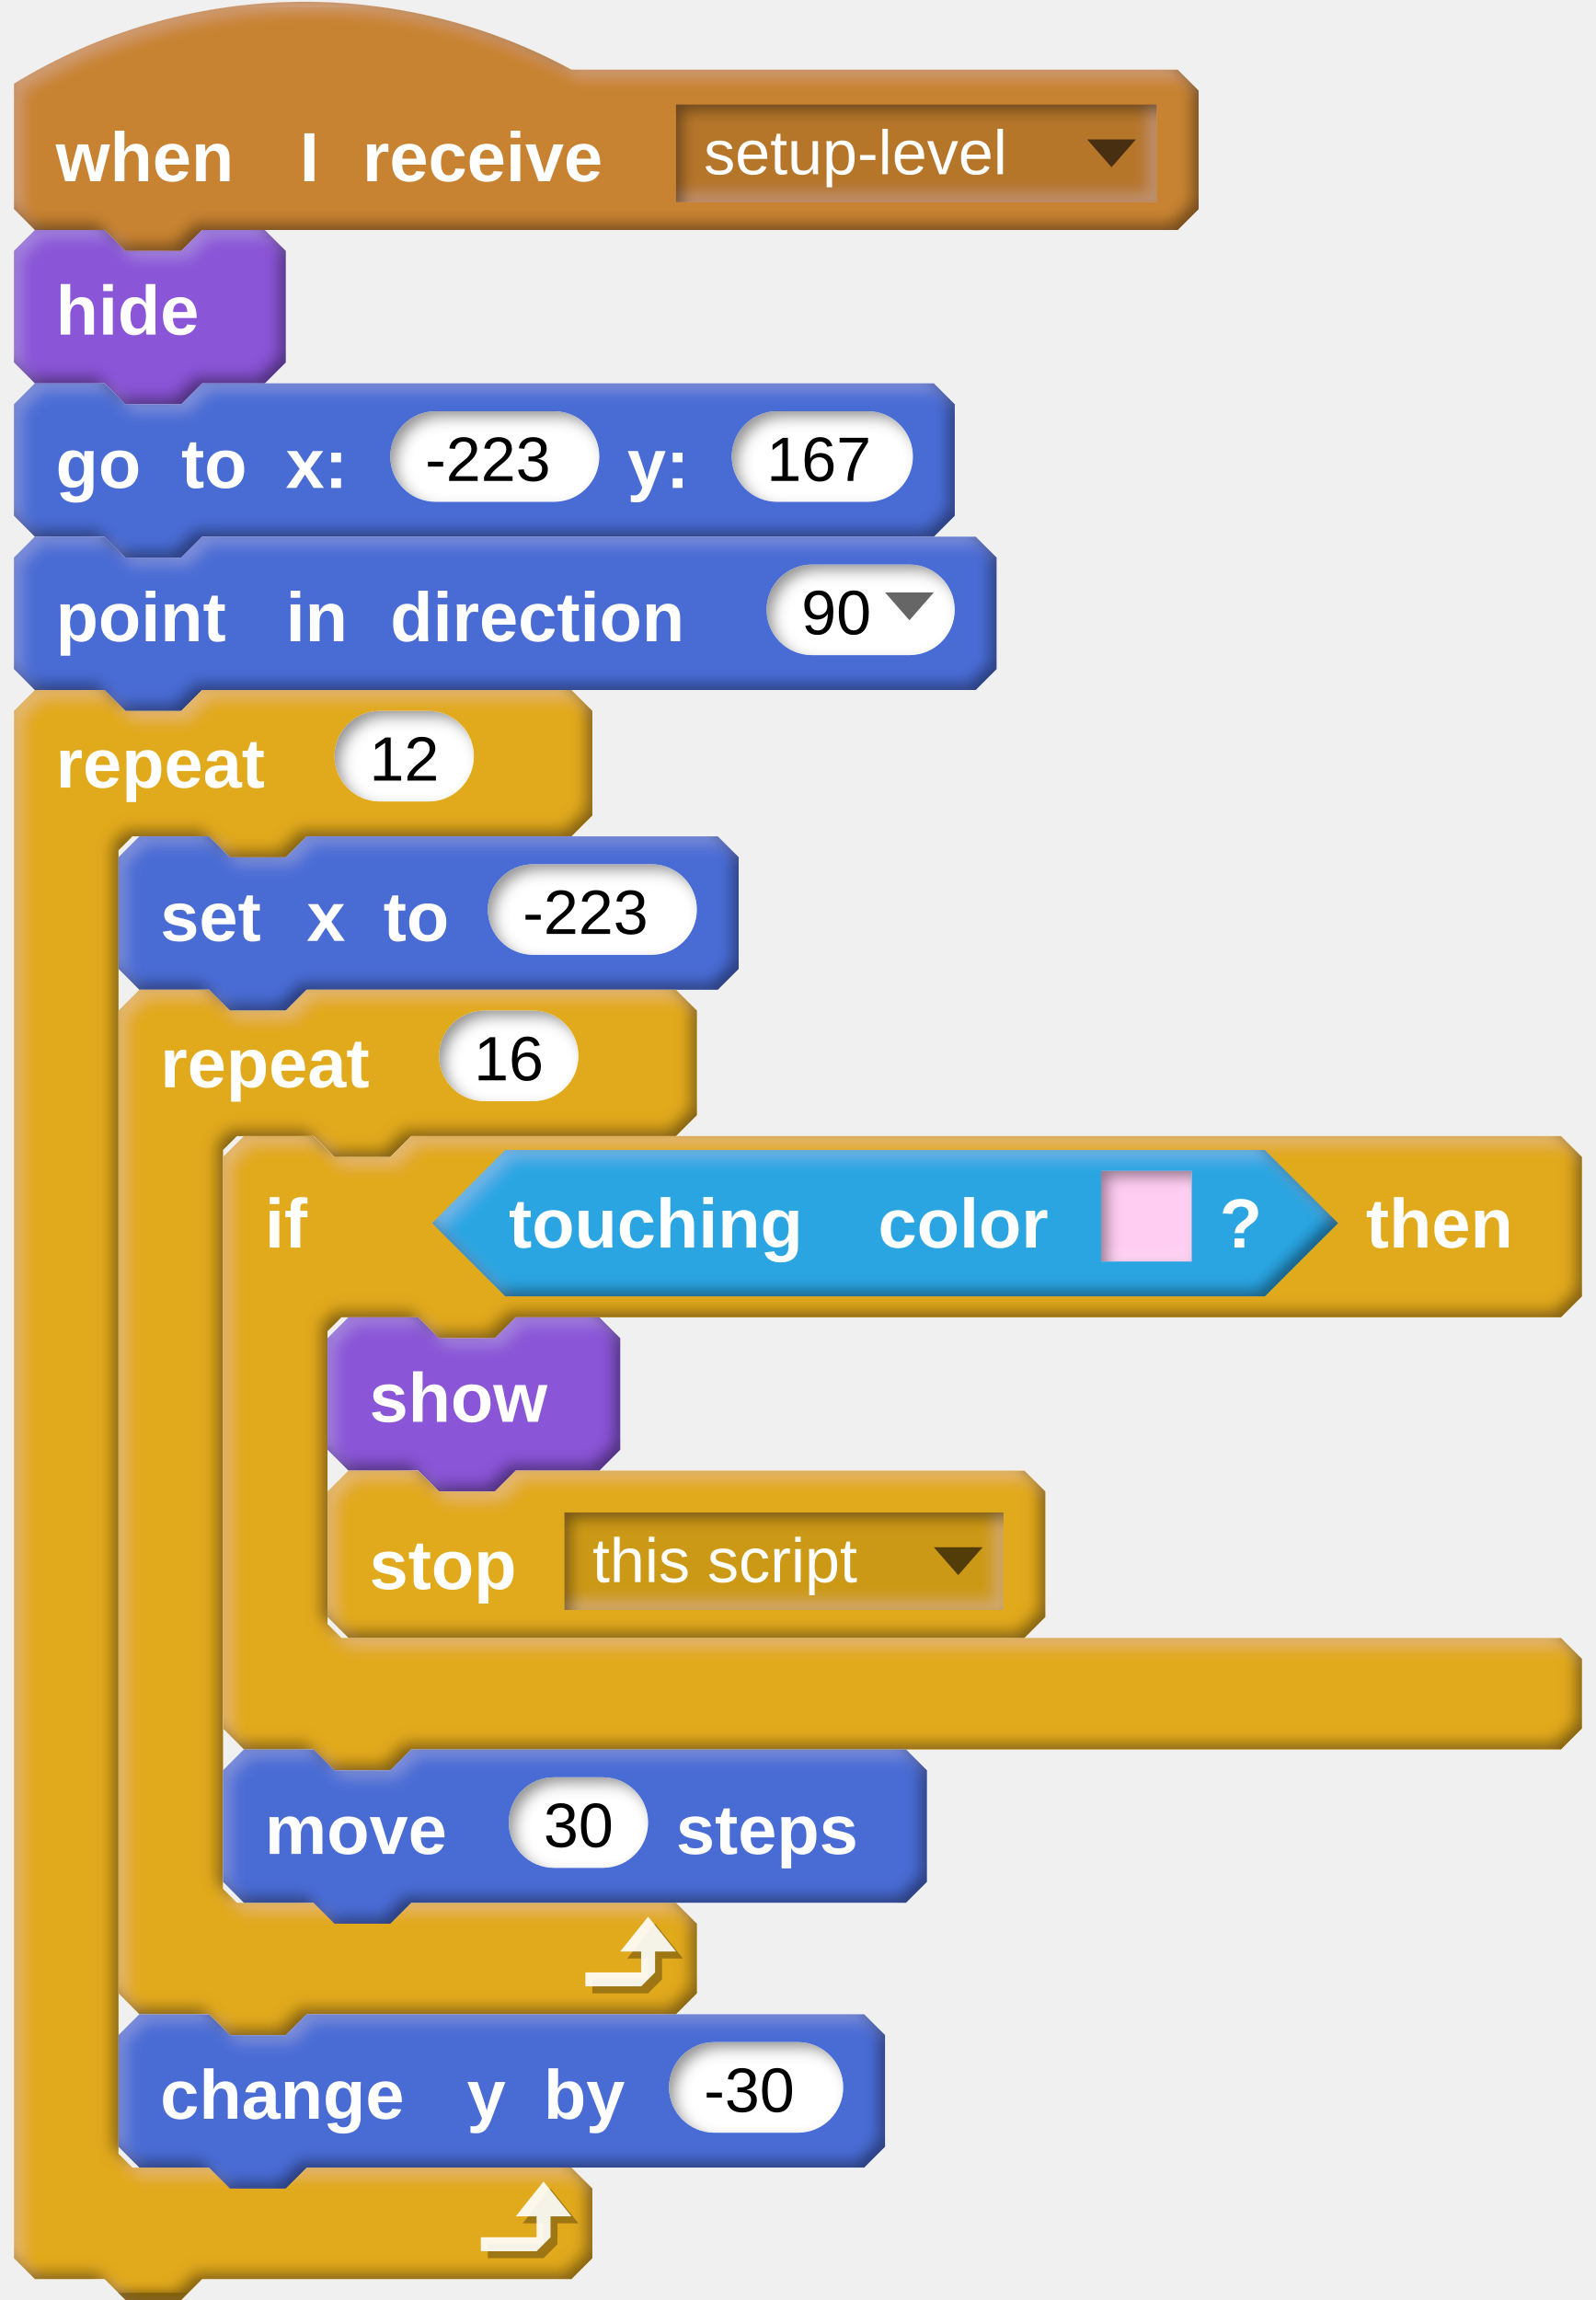
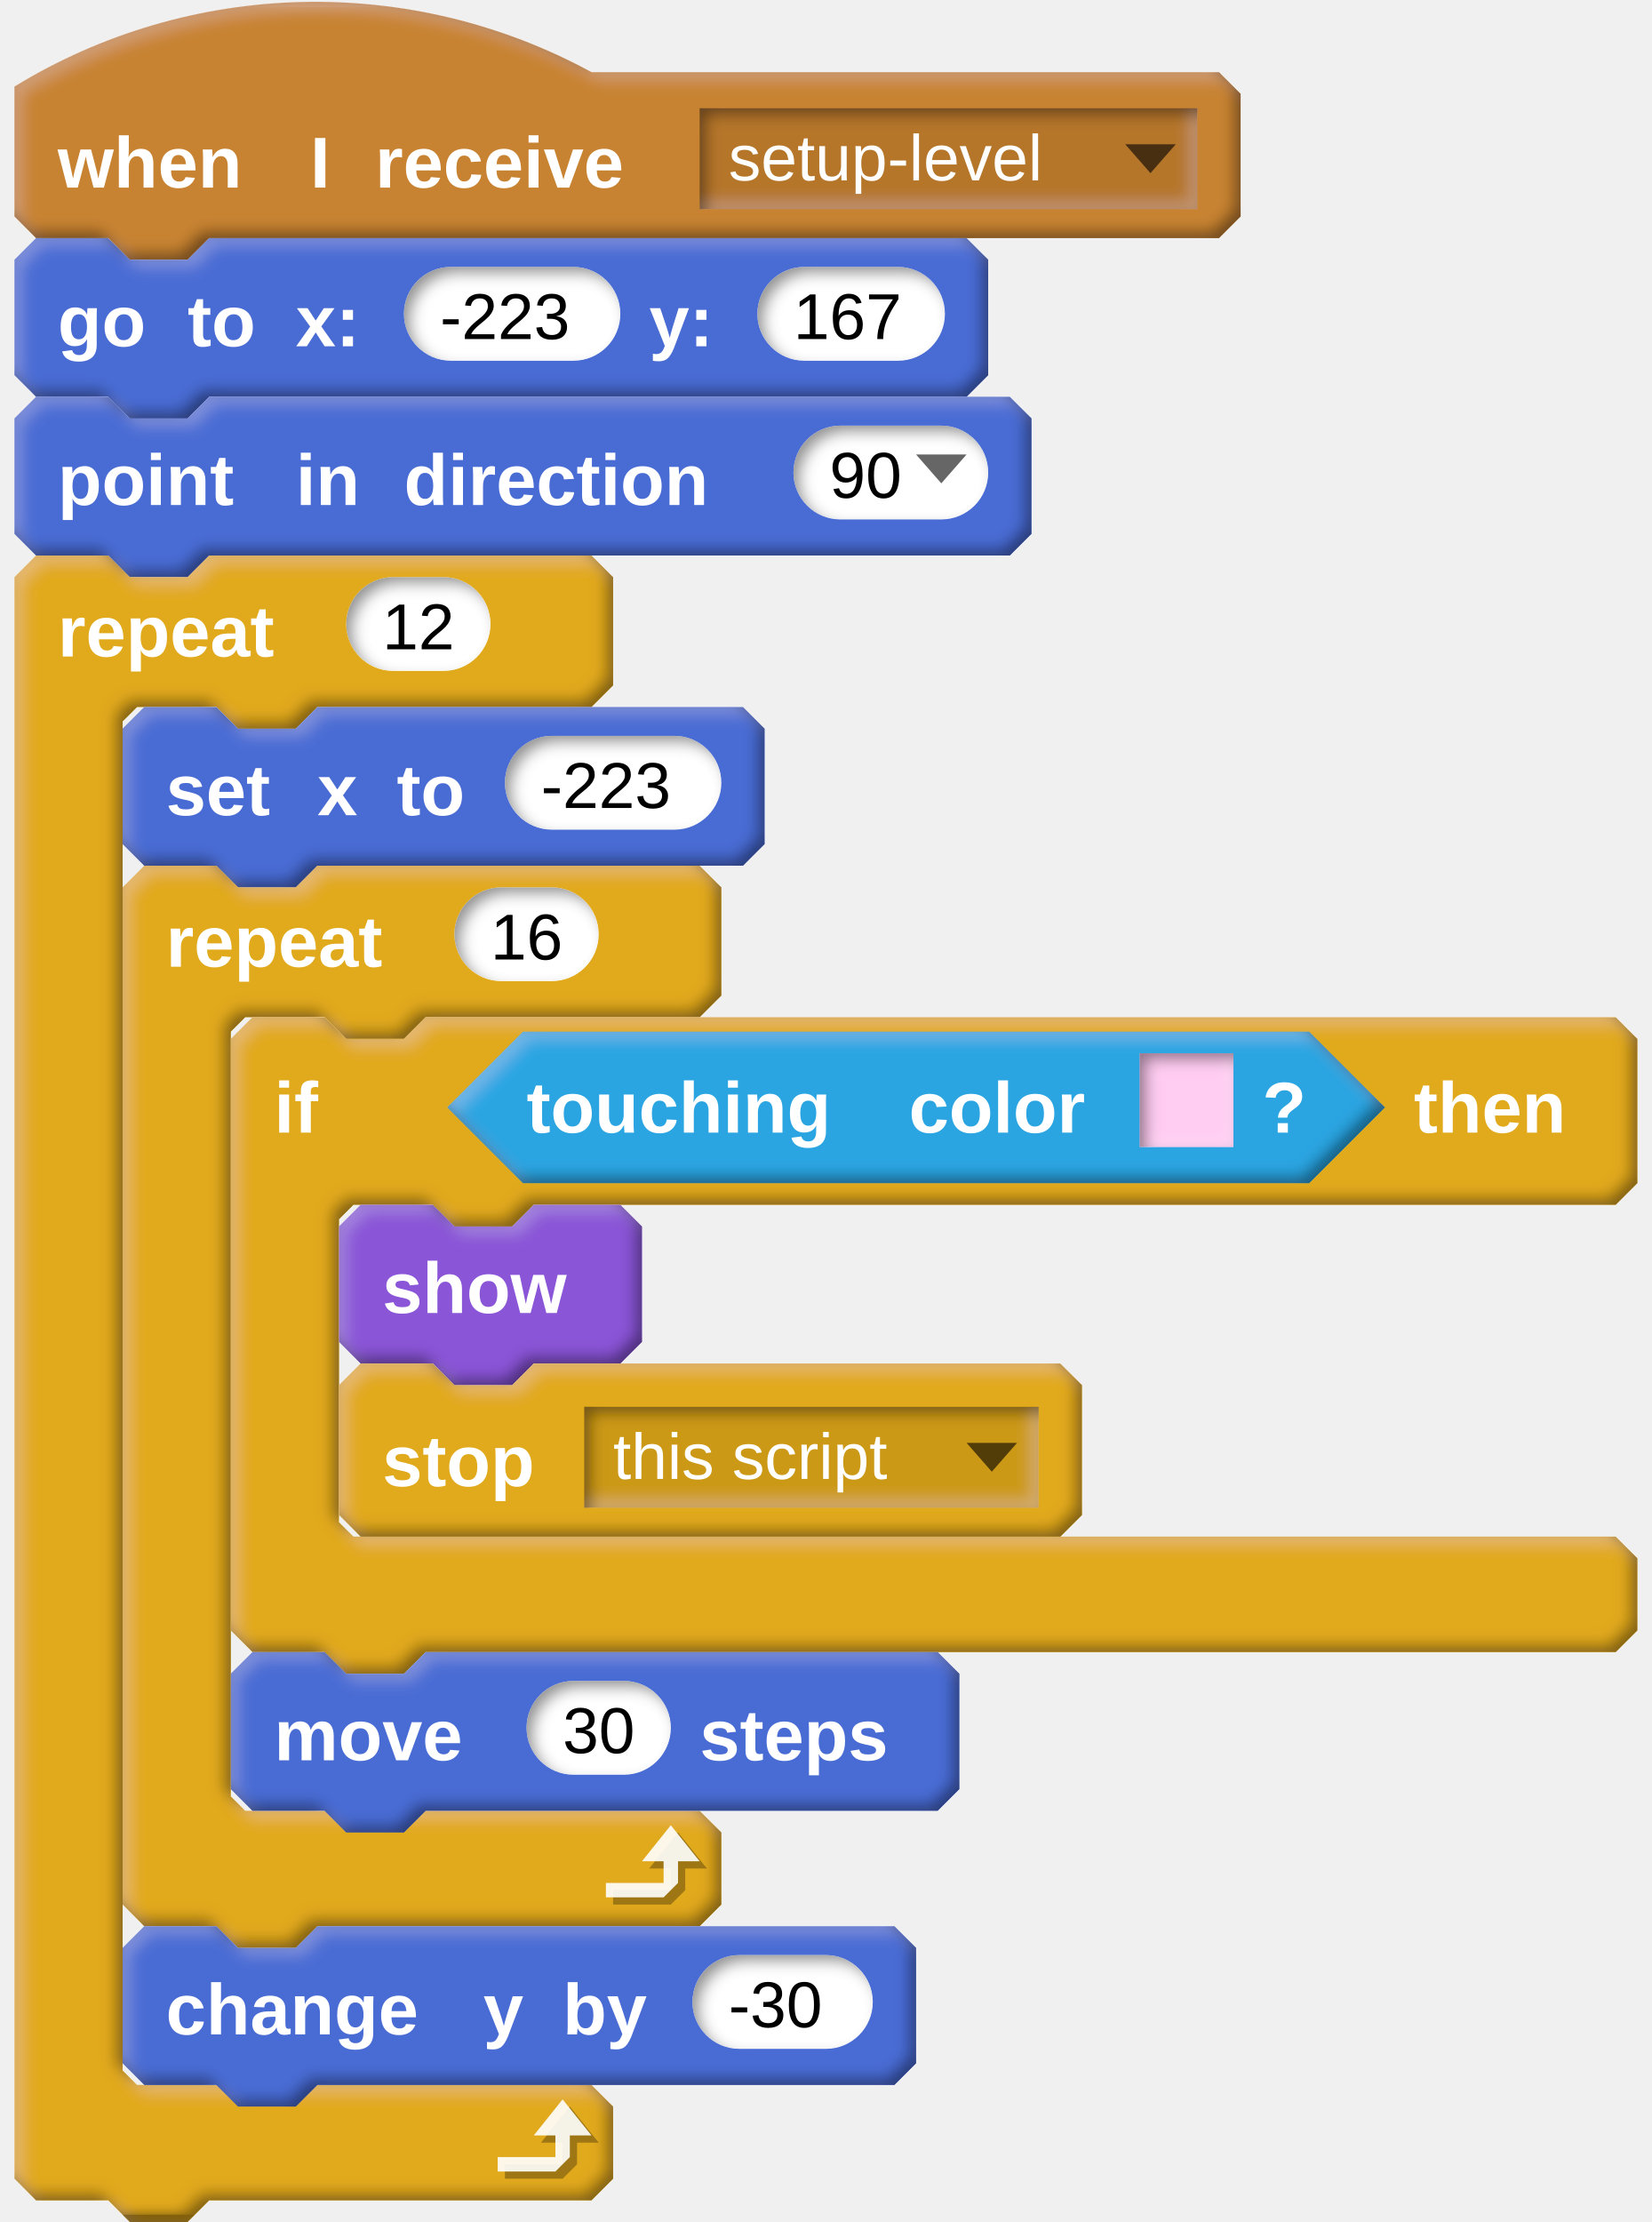
- <svg xmlns="http://www.w3.org/2000/svg" xmlns:xlink="http://www.w3.org/1999/xlink" version="1.1" width="229" height="330">
+ <svg xmlns="http://www.w3.org/2000/svg" xmlns:xlink="http://www.w3.org/1999/xlink" version="1.1" width="229" height="308">
  <defs>
    <filter id="bevelFilter" x0="-50%" y0="-50%" width="200%" height="200%">
      <feGaussianBlur result="blur-1" in="SourceAlpha" stdDeviation="1 1" />
      <feFlood result="flood-2" in="undefined" flood-color="#fff" flood-opacity="0.15" />
      <feOffset result="offset-3" in="blur-1" dx="1" dy="1" />
      <feComposite result="comp-4" operator="arithmetic" in="SourceAlpha" in2="offset-3" k2="1" k3="-1" />
      <feComposite result="comp-5" operator="in" in="flood-2" in2="comp-4" />
      <feFlood result="flood-6" in="undefined" flood-color="#000" flood-opacity="0.7" />
      <feOffset result="offset-7" in="blur-1" dx="-1" dy="-1" />
      <feComposite result="comp-8" operator="arithmetic" in="SourceAlpha" in2="offset-7" k2="1" k3="-1" />
      <feComposite result="comp-9" operator="in" in="flood-6" in2="comp-8" />
      <feMerge result="merge-10">
        <feMergeNode in="SourceGraphic" />
        <feMergeNode in="comp-5" />
        <feMergeNode in="comp-9" />
      </feMerge>
    </filter>
    <filter id="inputBevelFilter" x0="-50%" y0="-50%" width="200%" height="200%">
      <feGaussianBlur result="blur-1" in="SourceAlpha" stdDeviation="1 1" />
      <feFlood result="flood-2" in="undefined" flood-color="#fff" flood-opacity="0.15" />
      <feOffset result="offset-3" in="blur-1" dx="-1" dy="-1" />
      <feComposite result="comp-4" operator="arithmetic" in="SourceAlpha" in2="offset-3" k2="1" k3="-1" />
      <feComposite result="comp-5" operator="in" in="flood-2" in2="comp-4" />
      <feFlood result="flood-6" in="undefined" flood-color="#000" flood-opacity="0.7" />
      <feOffset result="offset-7" in="blur-1" dx="1" dy="1" />
      <feComposite result="comp-8" operator="arithmetic" in="SourceAlpha" in2="offset-7" k2="1" k3="-1" />
      <feComposite result="comp-9" operator="in" in="flood-6" in2="comp-8" />
      <feMerge result="merge-10">
        <feMergeNode in="SourceGraphic" />
        <feMergeNode in="comp-5" />
        <feMergeNode in="comp-9" />
      </feMerge>
    </filter>
    <filter id="inputDarkFilter" x0="-50%" y0="-50%" width="200%" height="200%">
      <feFlood result="flood-1" in="undefined" flood-color="#000" flood-opacity="0.2" />
      <feComposite result="comp-2" operator="in" in="flood-1" in2="SourceAlpha" />
      <feMerge result="merge-3">
        <feMergeNode in="SourceGraphic" />
        <feMergeNode in="comp-2" />
      </feMerge>
    </filter>
    <path d="M1.504 21L0 19.493 4.567 0h1.948l-.5 2.418s1.002-.502 3.006 0c2.006.503 3.008 2.01 6.517 2.01 3.508 0 4.463-.545 4.463-.545l-.823 9.892s-2.137 1.005-5.144.696c-3.007-.307-3.007-2.007-6.014-2.51-3.008-.502-4.512.503-4.512.503L1.504 21z" fill="#3f8d15" id="greenFlag" />
    <path d="M6.724 0C3.01 0 0 2.91 0 6.5c0 2.316 1.253 4.35 3.14 5.5H5.17v-1.256C3.364 10.126 2.07 8.46 2.07 6.5 2.07 4.015 4.152 2 6.723 2c1.14 0 2.184.396 2.993 1.053L8.31 4.13c-.45.344-.398.826.11 1.08L15 8.5 13.858.992c-.083-.547-.514-.714-.963-.37l-1.532 1.172A6.825 6.825 0 0 0 6.723 0z" fill="#fff" id="turnRight" />
    <path d="M3.637 1.794A6.825 6.825 0 0 1 8.277 0C11.99 0 15 2.91 15 6.5c0 2.316-1.253 4.35-3.14 5.5H9.83v-1.256c1.808-.618 3.103-2.285 3.103-4.244 0-2.485-2.083-4.5-4.654-4.5-1.14 0-2.184.396-2.993 1.053L6.69 4.13c.45.344.398.826-.11 1.08L0 8.5 1.142.992c.083-.547.514-.714.963-.37l1.532 1.172z" fill="#fff" id="turnLeft" />
    <path d="M0 0L4 4L0 8Z" fill="#111" id="addInput" />
    <path d="M4 0L4 8L0 4Z" fill="#111" id="delInput" />
    <g id="loopArrow">
      <path d="M8 0l2 -2l0 -3l3 0l-4 -5l-4 5l3 0l0 3l-8 0l0 2" fill="#000" opacity="0.3" />
      <path d="M8 0l2 -2l0 -3l3 0l-4 -5l-4 5l3 0l0 3l-8 0l0 2" fill="#fff" opacity="0.9" transform="translate(-1 -1)" />
    </g>
    <style>.sb-label{font-family:Lucida Grande,Verdana,Arial,DejaVu Sans,sans-serif;font-weight:700;fill:#fff;font-size:10px;word-spacing:+1px}.sb-obsolete{fill:#d42828}.sb-motion{fill:#4a6cd4}.sb-looks{fill:#8a55d7}.sb-sound{fill:#bb42c3}.sb-pen{fill:#0e9a6c}.sb-events{fill:#c88330}.sb-control{fill:#e1a91a}.sb-sensing{fill:#2ca5e2}.sb-operators{fill:#5cb712}.sb-variables{fill:#ee7d16}.sb-list{fill:#cc5b22}.sb-custom{fill:#632d99}.sb-custom-arg{fill:#5947b1}.sb-extension{fill:#4b4a60}.sb-grey{fill:#969696}.sb-bevel{filter:url(#bevelFilter)}.sb-input{filter:url(#inputBevelFilter)}.sb-input-number,.sb-input-number-dropdown,.sb-input-string{fill:#fff}.sb-literal-dropdown,.sb-literal-number,.sb-literal-number-dropdown,.sb-literal-string{font-weight:400;font-size:9px;word-spacing:0}.sb-literal-number,.sb-literal-number-dropdown,.sb-literal-string{fill:#000}.sb-darker{filter:url(#inputDarkFilter)}.sb-outline{stroke:#fff;stroke-opacity:.2;stroke-width:2;fill:none}.sb-define-hat-cap{stroke:#632d99;stroke-width:1;fill:#8e2ec2}.sb-comment{fill:#ffffa5;stroke:#d0d1d2;stroke-width:1}.sb-comment-line{fill:#ffff80}.sb-comment-label{font-family:Helevetica,Arial,DejaVu Sans,sans-serif;font-weight:700;fill:#5c5d5f;word-spacing:0;font-size:12px}</style>
  </defs>
  <g>
    <g transform="translate(0 0)">
      <g transform="translate(2 0)">
        <path d="M 0 12 L 0 12 A 80 80 0 0 1 80 10 L 167 10 L 170 13 L 170 30 L 167 33 L 27 33 L 24 36 L 16 36 L 13 33 L 3 33 L 0 30 Z" class="sb-events sb-bevel" />
        <text x="0" y="10" class="sb-label " transform="translate(6 16)">when</text>
        <text x="0" y="10" class="sb-label " transform="translate(41 16)">I</text>
        <text x="0" y="10" class="sb-label " transform="translate(50 16)">receive</text>
        <g transform="translate(95 15)">
          <g width="69" height="14" class="sb-input sb-input-dropdown">
            <rect x="0" y="0" width="69" height="14" class="sb-events sb-darker" />
          </g>
          <text x="0" y="10" class="sb-label sb-literal-dropdown" transform="translate(4 0)">setup-level</text>
          <polygon points="7 0 3.5 4 0 0" fill="#000" opacity="0.6" transform="translate(59 5)" />
        </g>
      </g>
      <g transform="translate(2 33)">
-         <path d="M 0 3 L 3 0 L 13 0 L 16 3 L 24 3 L 27 0 L 36 0 L 39 3 L 39 19 L 36 22 L 27 22 L 24 25 L 16 25 L 13 22 L 3 22 L 0 19 Z" class="sb-looks sb-bevel" />
-         <text x="0" y="10" class="sb-label " transform="translate(6 5)">hide</text>
-       </g>
-       <g transform="translate(2 55)">
        <path d="M 0 3 L 3 0 L 13 0 L 16 3 L 24 3 L 27 0 L 132 0 L 135 3 L 135 19 L 132 22 L 27 22 L 24 25 L 16 25 L 13 22 L 3 22 L 0 19 Z" class="sb-motion sb-bevel" />
        <text x="0" y="10" class="sb-label " transform="translate(6 5)">go</text>
        <text x="0" y="10" class="sb-label " transform="translate(24 5)">to</text>
        <text x="0" y="10" class="sb-label " transform="translate(39 5)">x:</text>
        <g transform="translate(54 4)">
          <path d="M 6.5 0 L 23.5 0 A 6.5 6.5 0 0 1 23.5 13 L 6.5 13 A 6.5 6.5 0 0 1 6.5 0 Z" class="sb-input sb-input-number" />
          <text x="0" y="10" class="sb-label sb-literal-number" transform="translate(5 0)">-223</text>
        </g>
        <text x="0" y="10" class="sb-label " transform="translate(88 5)">y:</text>
        <g transform="translate(103 4)">
          <path d="M 6.5 0 L 19.5 0 A 6.5 6.5 0 0 1 19.5 13 L 6.5 13 A 6.5 6.5 0 0 1 6.5 0 Z" class="sb-input sb-input-number" />
          <text x="0" y="10" class="sb-label sb-literal-number" transform="translate(5 0)">167</text>
        </g>
      </g>
-       <g transform="translate(2 77)">
+       <g transform="translate(2 55)">
        <path d="M 0 3 L 3 0 L 13 0 L 16 3 L 24 3 L 27 0 L 138 0 L 141 3 L 141 19 L 138 22 L 27 22 L 24 25 L 16 25 L 13 22 L 3 22 L 0 19 Z" class="sb-motion sb-bevel" />
        <text x="0" y="10" class="sb-label " transform="translate(6 5)">point</text>
        <text x="0" y="10" class="sb-label " transform="translate(39 5)">in</text>
        <text x="0" y="10" class="sb-label " transform="translate(54 5)">direction</text>
        <g transform="translate(108 4)">
          <path d="M 6.5 0 L 20.5 0 A 6.5 6.5 0 0 1 20.5 13 L 6.5 13 A 6.5 6.5 0 0 1 6.5 0 Z" class="sb-input sb-input-number-dropdown" />
          <text x="0" y="10" class="sb-label sb-literal-number-dropdown" transform="translate(5 0)">90</text>
          <polygon points="7 0 3.5 4 0 0" fill="#000" opacity="0.6" transform="translate(17 4)" />
        </g>
      </g>
-       <g transform="translate(2 99)">
+       <g transform="translate(2 77)">
        <path d="M 0 3 L 3 0 L 13 0 L 16 3 L 24 3 L 27 0 L 80 0 L 83 3 L 83 18 L 80 21 L 42 21 L 39 24 L 31 24 L 28 21 L 17 21 L 15 23 L 15 210 L 17 212 L 80 212 L 83 215 L 83 225 L 80 228 L 27 228 L 24 231 L 16 231 L 13 228 L 3 228 L 0 225" class="sb-control sb-bevel" />
        <text x="0" y="10" class="sb-label " transform="translate(6 4)">repeat</text>
        <g transform="translate(46 3)">
          <path d="M 6.5 0 L 13.5 0 A 6.5 6.5 0 0 1 13.5 13 L 6.5 13 A 6.5 6.5 0 0 1 6.5 0 Z" class="sb-input sb-input-number" />
          <text x="0" y="10" class="sb-label sb-literal-number" transform="translate(5 0)">12</text>
        </g>
        <use xlink:href="#loopArrow" transform="translate(68 225)" />
        <g transform="translate(15 21)">
          <g transform="translate(0 0)">
            <path d="M 0 3 L 3 0 L 13 0 L 16 3 L 24 3 L 27 0 L 86 0 L 89 3 L 89 19 L 86 22 L 27 22 L 24 25 L 16 25 L 13 22 L 3 22 L 0 19 Z" class="sb-motion sb-bevel" />
            <text x="0" y="10" class="sb-label " transform="translate(6 5)">set</text>
            <text x="0" y="10" class="sb-label " transform="translate(27 5)">x</text>
            <text x="0" y="10" class="sb-label " transform="translate(38 5)">to</text>
            <g transform="translate(53 4)">
              <path d="M 6.5 0 L 23.5 0 A 6.5 6.5 0 0 1 23.5 13 L 6.5 13 A 6.5 6.5 0 0 1 6.5 0 Z" class="sb-input sb-input-number" />
              <text x="0" y="10" class="sb-label sb-literal-number" transform="translate(5 0)">-223</text>
            </g>
          </g>
          <g transform="translate(0 22)">
            <path d="M 0 3 L 3 0 L 13 0 L 16 3 L 24 3 L 27 0 L 80 0 L 83 3 L 83 18 L 80 21 L 42 21 L 39 24 L 31 24 L 28 21 L 17 21 L 15 23 L 15 129 L 17 131 L 80 131 L 83 134 L 83 144 L 80 147 L 27 147 L 24 150 L 16 150 L 13 147 L 3 147 L 0 144" class="sb-control sb-bevel" />
            <text x="0" y="10" class="sb-label " transform="translate(6 4)">repeat</text>
            <g transform="translate(46 3)">
              <path d="M 6.5 0 L 13.5 0 A 6.5 6.5 0 0 1 13.5 13 L 6.5 13 A 6.5 6.5 0 0 1 6.5 0 Z" class="sb-input sb-input-number" />
              <text x="0" y="10" class="sb-label sb-literal-number" transform="translate(5 0)">16</text>
            </g>
            <use xlink:href="#loopArrow" transform="translate(68 144)" />
            <g transform="translate(15 21)">
              <g transform="translate(0 0)">
                <path d="M 0 3 L 3 0 L 13 0 L 16 3 L 24 3 L 27 0 L 192 0 L 195 3 L 195 23 L 192 26 L 42 26 L 39 29 L 31 29 L 28 26 L 17 26 L 15 28 L 15 70 L 17 72 L 192 72 L 195 75 L 195 85 L 192 88 L 27 88 L 24 91 L 16 91 L 13 88 L 3 88 L 0 85" class="sb-control sb-bevel" />
                <text x="0" y="10" class="sb-label " transform="translate(6 6)">if</text>
                <g transform="translate(30 2)">
                  <path d="M 10.5 0 L 119.5 0 130 10.5 L 130 10.5 119.5 21 L 10.5 21 0 10.5 L 0 10.5 10.5 0 Z" class="sb-sensing sb-bevel" />
                  <text x="0" y="10" class="sb-label " transform="translate(11 4)">touching</text>
                  <text x="0" y="10" class="sb-label " transform="translate(64 4)">color</text>
                  <g transform="translate(96 3)">
                    <rect x="0" y="0" width="13" height="13" fill="#ffccf2" class="sb-input sb-input-color" />
                  </g>
                  <text x="0" y="10" class="sb-label " transform="translate(113 4)">?</text>
                </g>
                <text x="0" y="10" class="sb-label " transform="translate(164 6)">then</text>
                <g transform="translate(15 26)">
                  <g transform="translate(0 0)">
                    <path d="M 0 3 L 3 0 L 13 0 L 16 3 L 24 3 L 27 0 L 39 0 L 42 3 L 42 19 L 39 22 L 27 22 L 24 25 L 16 25 L 13 22 L 3 22 L 0 19 Z" class="sb-looks sb-bevel" />
                    <text x="0" y="10" class="sb-label " transform="translate(6 5)">show</text>
                  </g>
                  <g transform="translate(0 22)">
                    <path d="M 0 3 L 3 0 L 13 0 L 16 3 L 24 3 L 27 0 L 100 0 L 103 3 L 103 21 L 100 24 L 3 24 L 0 21 Z" class="sb-control sb-bevel" />
                    <text x="0" y="10" class="sb-label " transform="translate(6 7)">stop</text>
                    <g transform="translate(34 6)">
                      <g width="63" height="14" class="sb-input sb-input-dropdown">
                        <rect x="0" y="0" width="63" height="14" class="sb-control sb-darker" />
                      </g>
                      <text x="0" y="10" class="sb-label sb-literal-dropdown" transform="translate(4 0)">this script</text>
                      <polygon points="7 0 3.5 4 0 0" fill="#000" opacity="0.6" transform="translate(53 5)" />
                    </g>
                  </g>
                </g>
              </g>
              <g transform="translate(0 88)">
                <path d="M 0 3 L 3 0 L 13 0 L 16 3 L 24 3 L 27 0 L 98 0 L 101 3 L 101 19 L 98 22 L 27 22 L 24 25 L 16 25 L 13 22 L 3 22 L 0 19 Z" class="sb-motion sb-bevel" />
                <text x="0" y="10" class="sb-label " transform="translate(6 5)">move</text>
                <g transform="translate(41 4)">
                  <path d="M 6.5 0 L 13.5 0 A 6.5 6.5 0 0 1 13.5 13 L 6.5 13 A 6.5 6.5 0 0 1 6.5 0 Z" class="sb-input sb-input-number" />
                  <text x="0" y="10" class="sb-label sb-literal-number" transform="translate(5 0)">30</text>
                </g>
                <text x="0" y="10" class="sb-label " transform="translate(65 5)">steps</text>
              </g>
            </g>
          </g>
          <g transform="translate(0 169)">
            <path d="M 0 3 L 3 0 L 13 0 L 16 3 L 24 3 L 27 0 L 107 0 L 110 3 L 110 19 L 107 22 L 27 22 L 24 25 L 16 25 L 13 22 L 3 22 L 0 19 Z" class="sb-motion sb-bevel" />
            <text x="0" y="10" class="sb-label " transform="translate(6 5)">change</text>
            <text x="0" y="10" class="sb-label " transform="translate(50 5)">y</text>
            <text x="0" y="10" class="sb-label " transform="translate(61 5)">by</text>
            <g transform="translate(79 4)">
              <path d="M 6.5 0 L 18.5 0 A 6.5 6.5 0 0 1 18.5 13 L 6.5 13 A 6.5 6.5 0 0 1 6.5 0 Z" class="sb-input sb-input-number" />
              <text x="0" y="10" class="sb-label sb-literal-number" transform="translate(5 0)">-30</text>
            </g>
          </g>
        </g>
      </g>
    </g>
  </g>
</svg>
